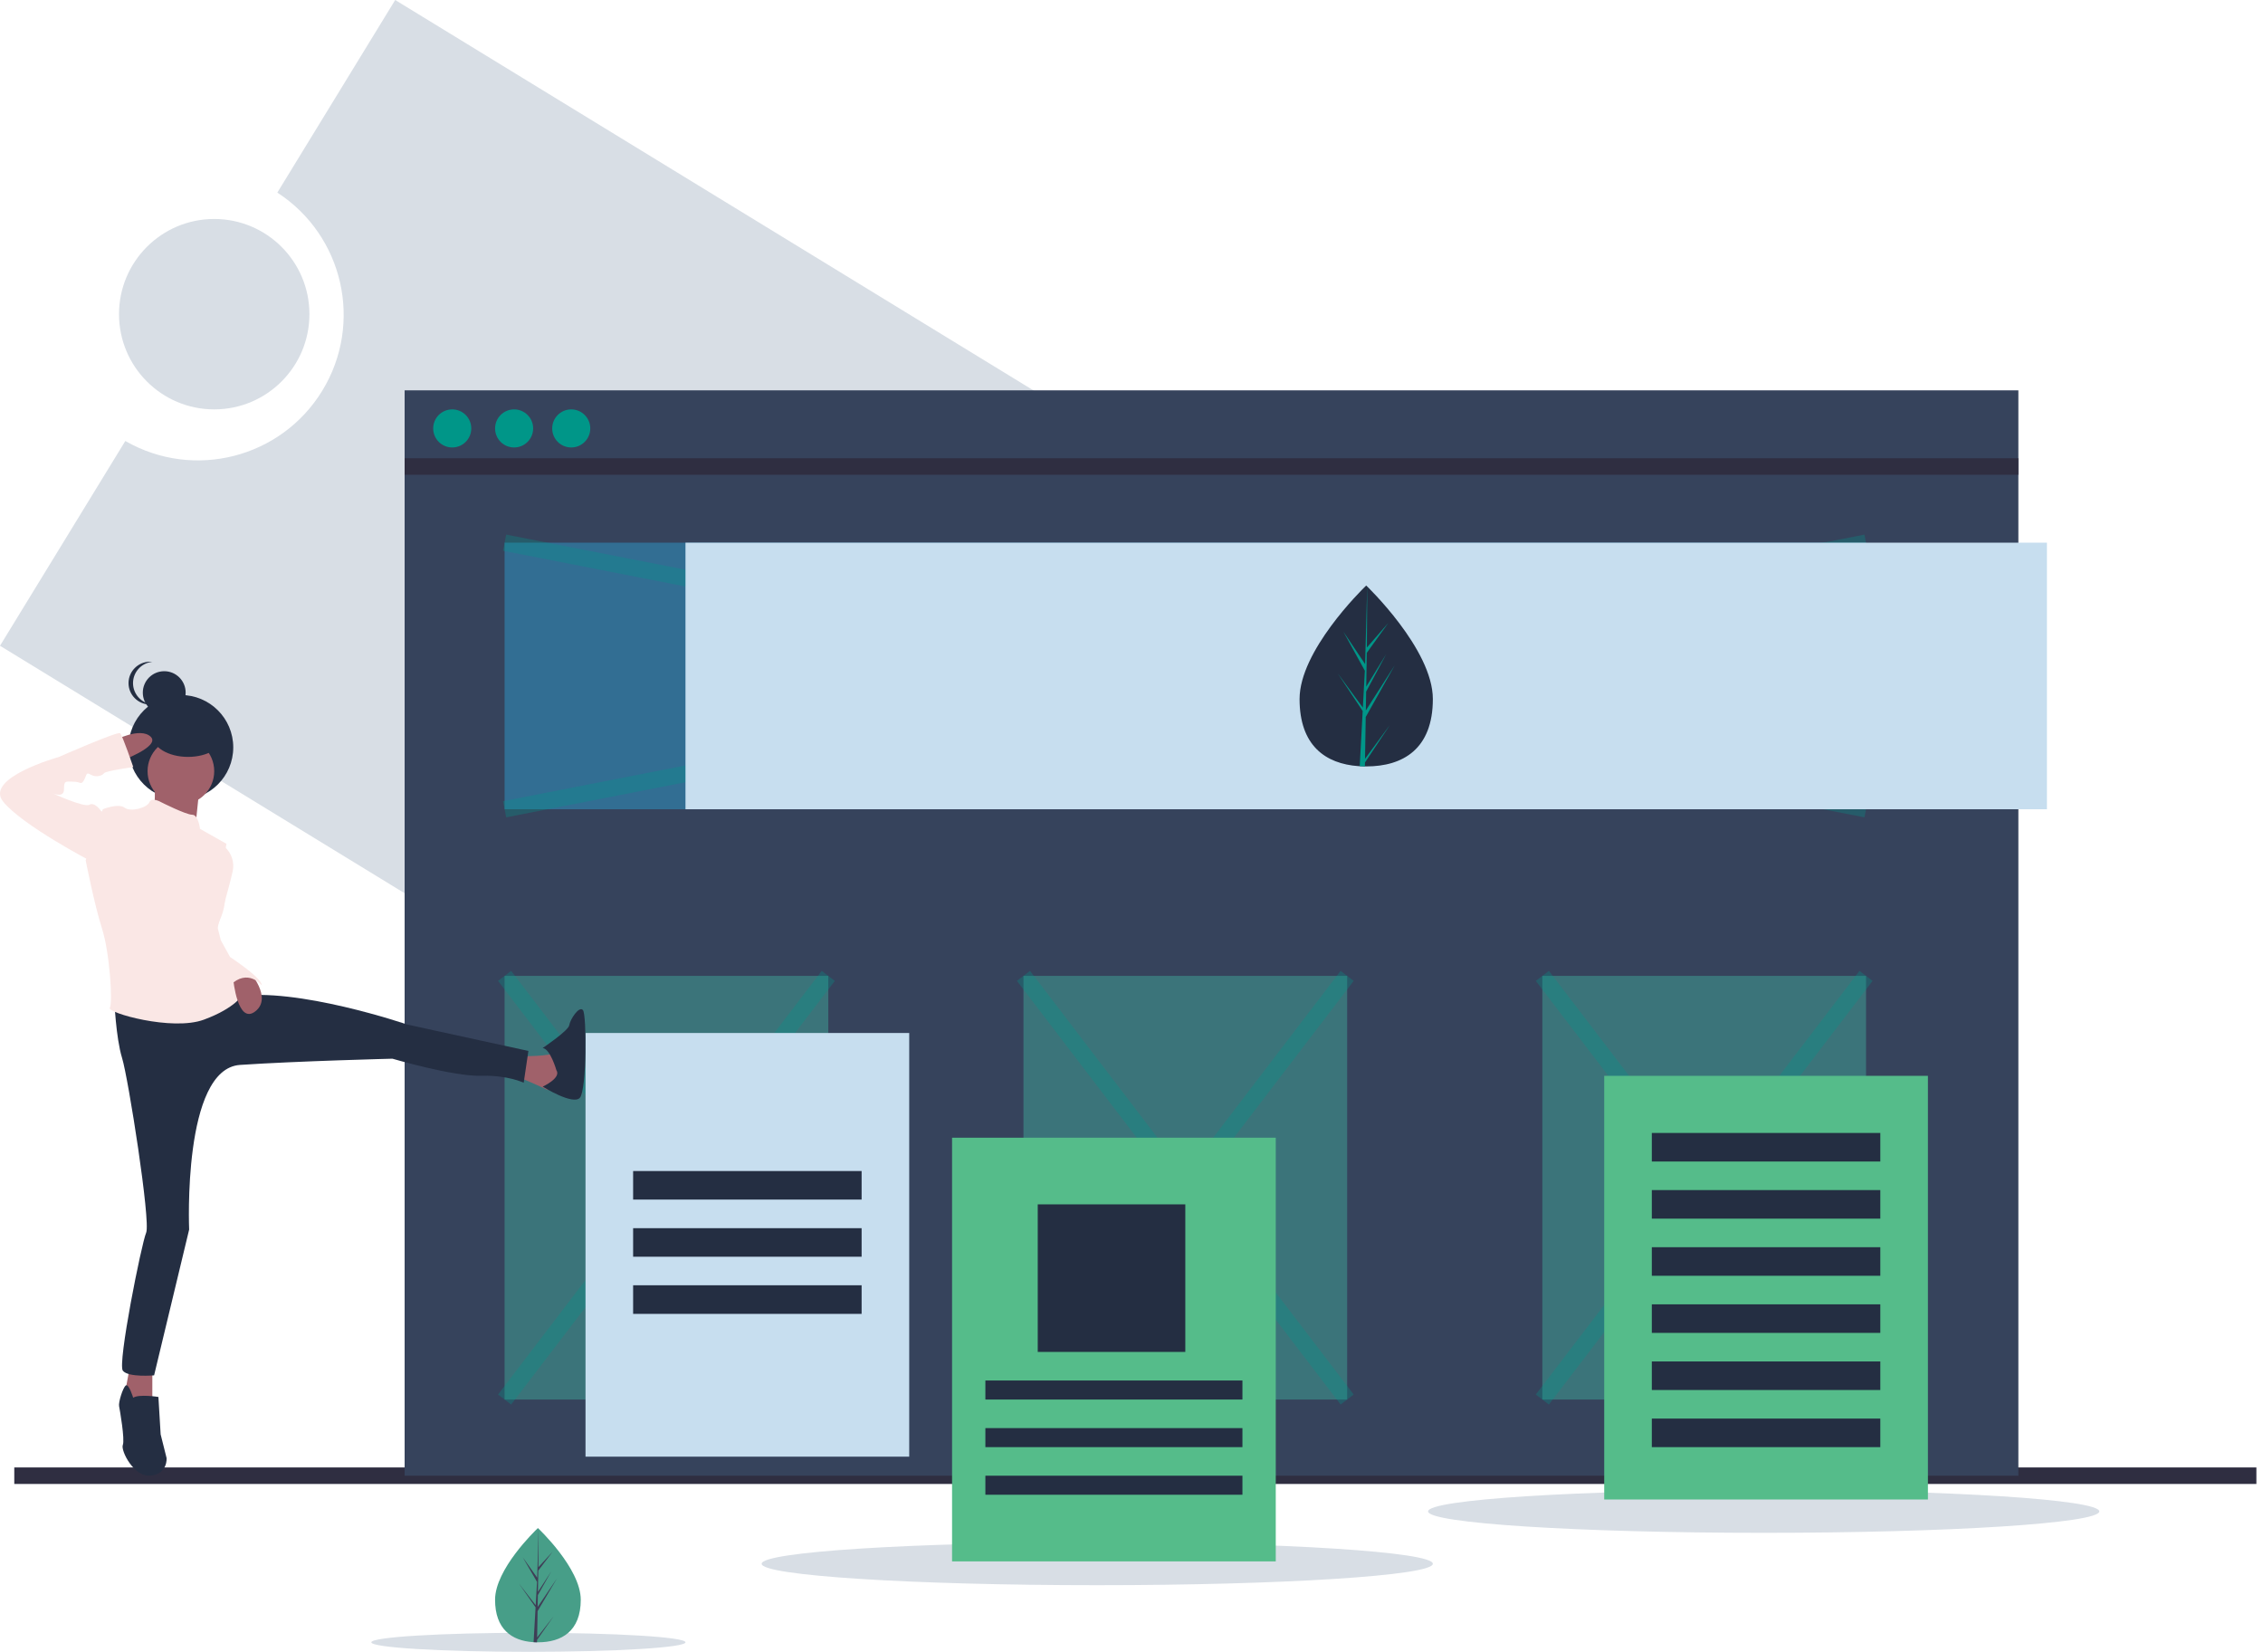
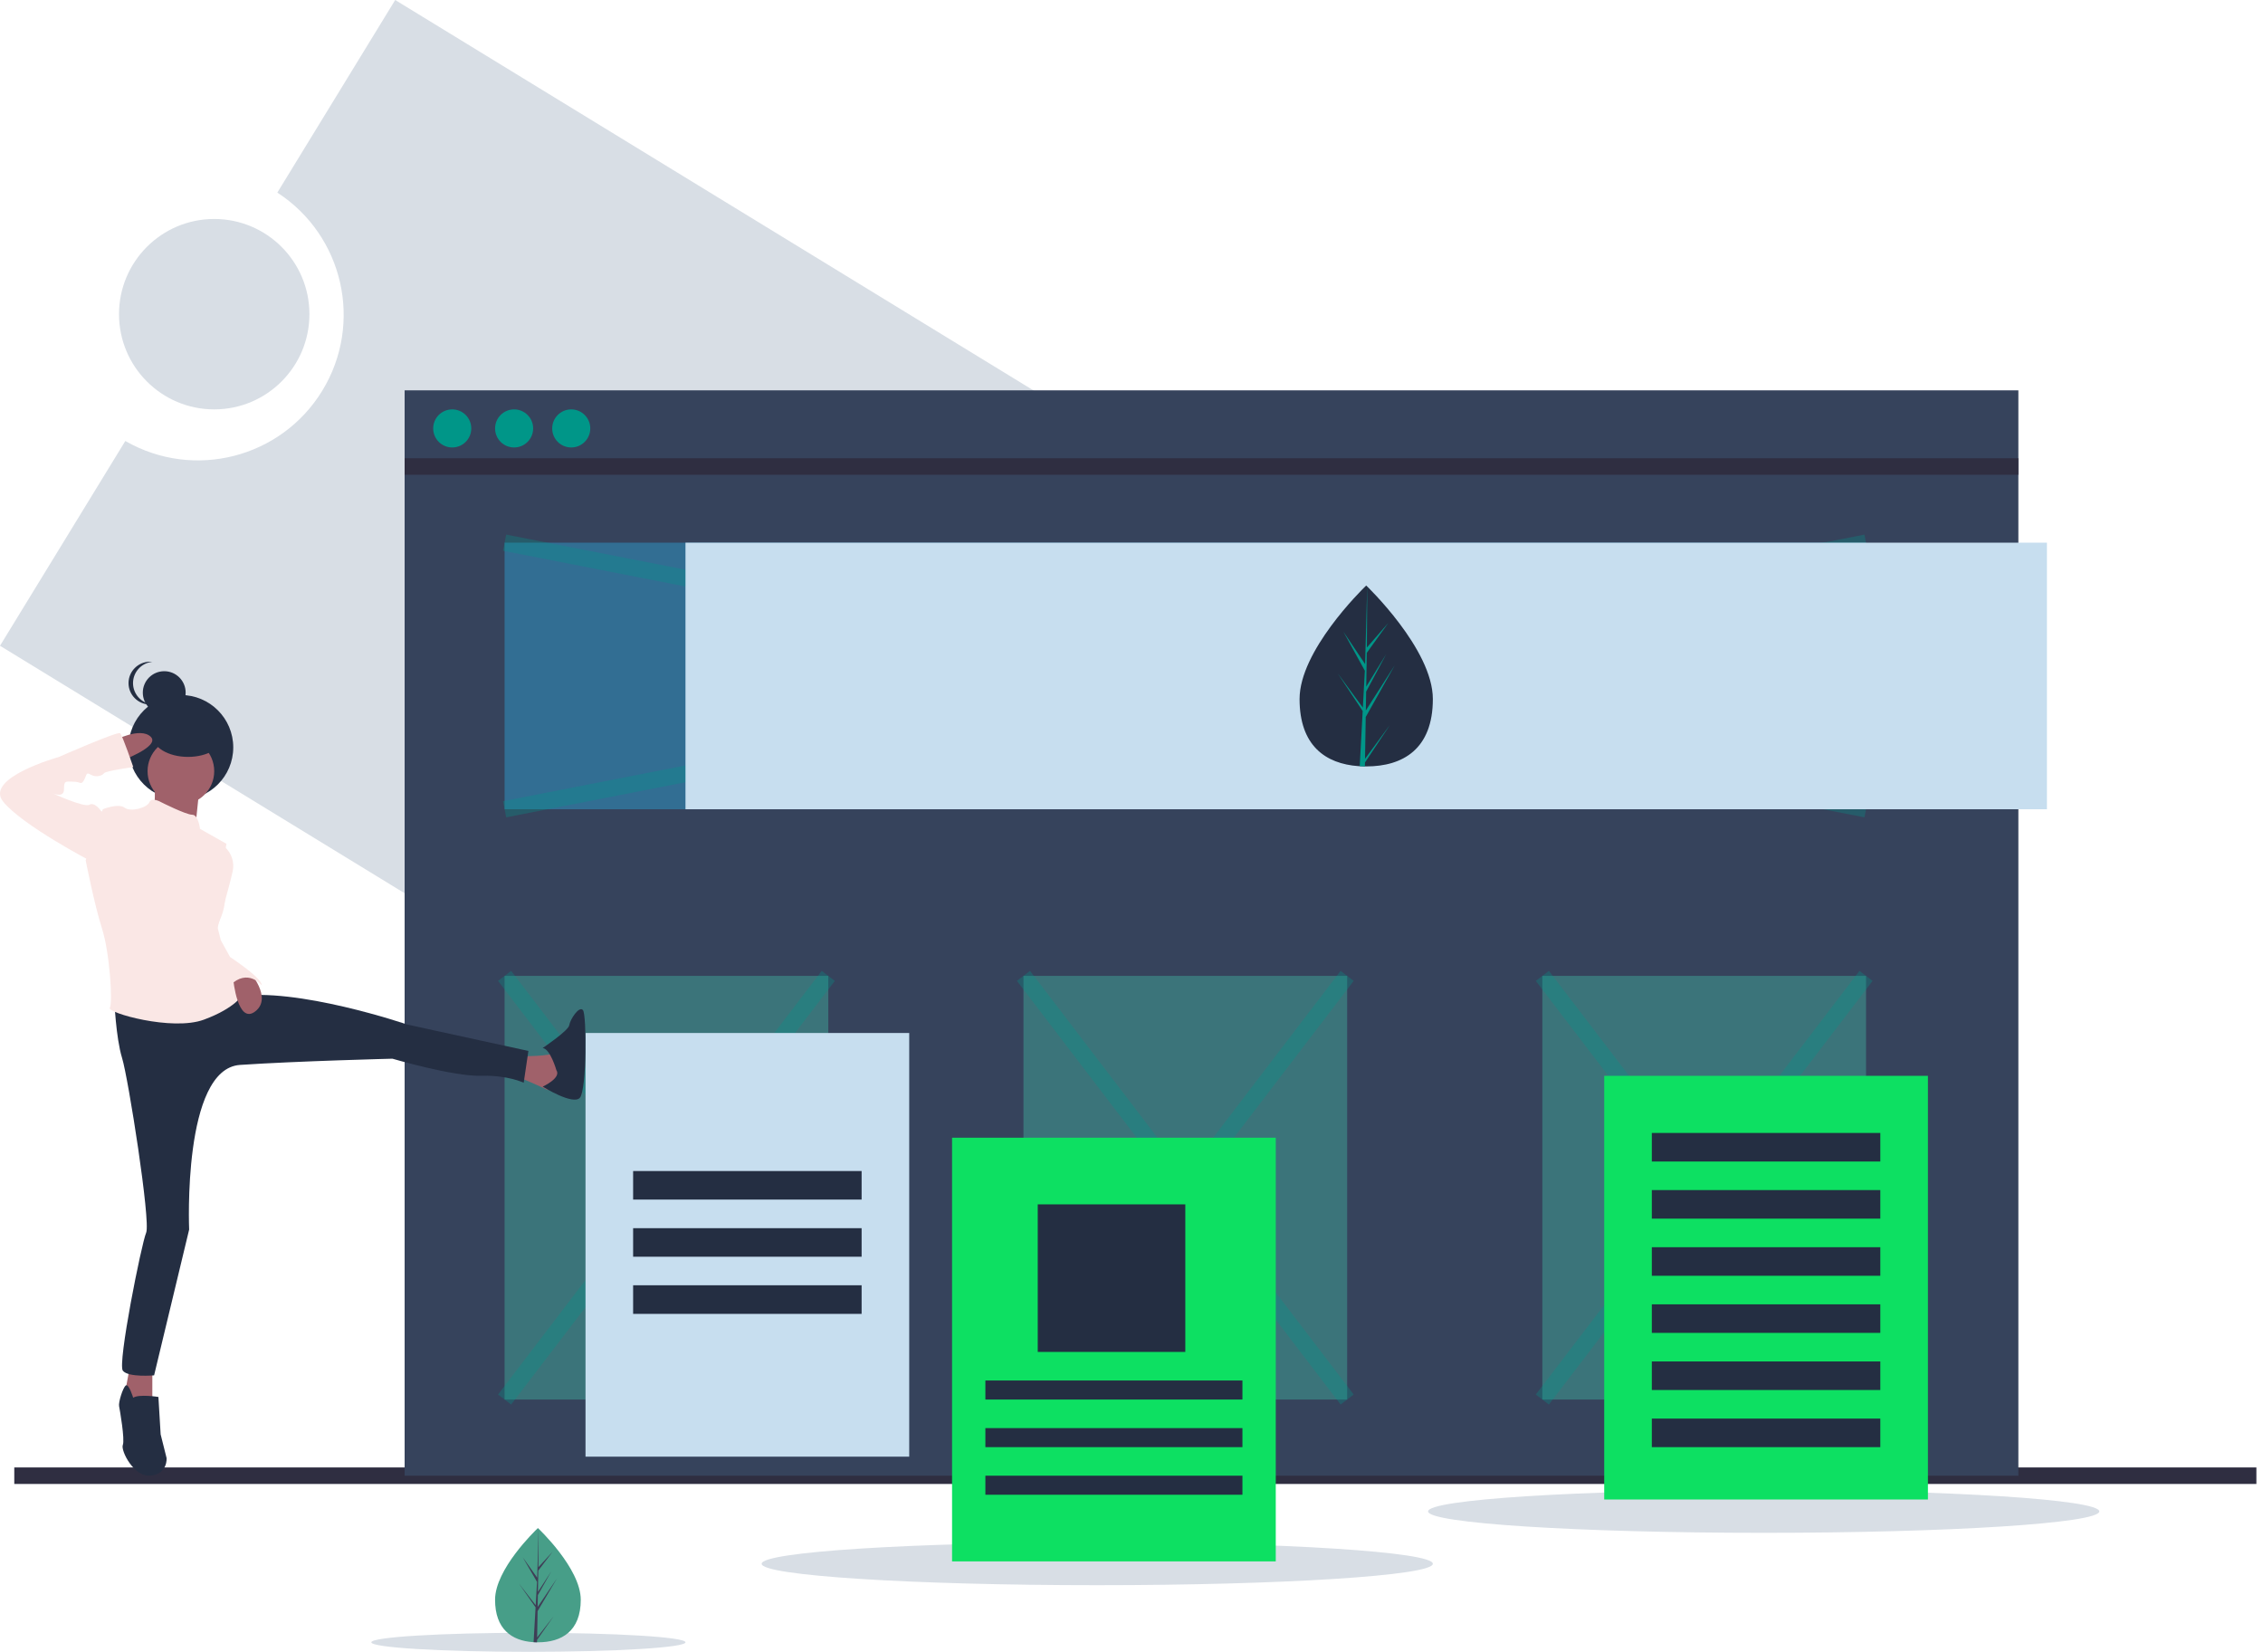
<svg xmlns="http://www.w3.org/2000/svg" width="274" height="200" viewBox="0 0 274 200">
  <g fill="none" fill-rule="evenodd">
    <path fill="#D8DEE5" fill-rule="nonzero" d="M47.85 0L33.579 23.319c8.015 5.204 10.426 15.842 5.438 23.992-4.987 8.15-15.56 10.847-23.843 6.082L0 78.187l146.386 89.536 47.85-78.187L47.85 0z" />
    <circle cx="25.937" cy="38.04" r="11.527" fill="#D8DEE5" fill-rule="nonzero" />
    <ellipse cx="132.853" cy="189.337" fill="#D8DEE5" fill-rule="nonzero" rx="40.634" ry="2.594" />
    <ellipse cx="63.977" cy="198.847" fill="#D8DEE5" fill-rule="nonzero" rx="19.02" ry="1.153" />
    <ellipse cx="213.545" cy="182.997" fill="#D8DEE5" fill-rule="nonzero" rx="40.634" ry="2.594" />
    <path stroke="#2F2E41" stroke-width="2" d="M1.729 178.674L273.199 178.674" />
    <path fill="#36435C" fill-rule="nonzero" d="M48.991 47.262H244.38V178.674H48.991z" />
    <path stroke="#2F2E41" stroke-width="2" d="M48.991 56.484L244.38 56.484" />
    <circle cx="54.755" cy="51.873" r="2.305" fill="#009688" fill-rule="nonzero" />
    <circle cx="62.248" cy="51.873" r="2.305" fill="#009688" fill-rule="nonzero" />
    <circle cx="69.164" cy="51.873" r="2.305" fill="#009688" fill-rule="nonzero" />
    <path fill="#326E93" fill-rule="nonzero" d="M61.095 65.706H225.936V97.983H61.095z" />
    <path stroke="#009688" stroke-width="2" d="M61.095 97.983L225.937 65.706M225.937 97.983L61.095 65.706" opacity=".3" />
    <path fill="#3B747A" fill-rule="nonzero" d="M61.095 118.156H100.288V169.453H61.095zM186.744 118.156H225.937V169.453H186.744zM123.919 118.156H163.112V169.453H123.919z" />
    <path stroke="#009688" stroke-width="2" d="M61.095 118.156L100.288 169.452M100.288 118.156L61.095 169.452M123.919 118.156L163.112 169.452M163.112 118.156L123.919 169.452M186.744 118.156L225.937 169.452M225.937 118.156L186.744 169.452" opacity=".3" />
    <path fill="#C7DEEF" fill-rule="nonzero" d="M82.997 65.706H247.838V97.983H82.997z" />
-     <path fill="#55BC8A" fill-rule="nonzero" d="M194.236 130.259H233.429V181.556H194.236z" />
+     <path fill="#0de062" fill-rule="nonzero" d="M194.236 130.259H233.429V181.556H194.236z" />
    <path fill="#242E42" fill-rule="nonzero" d="M200 137.176H227.666V140.634H200zM200 144.092H227.666V147.55H200zM200 151.009H227.666V154.467H200zM200 157.925H227.666V161.383H200zM200 164.841H227.666V168.299H200zM200 171.758H227.666V175.216H200z" />
    <path fill="#C7DEEF" fill-rule="nonzero" d="M70.893 125.072H110.086V176.369H70.893z" />
    <path fill="#242E42" fill-rule="nonzero" d="M76.657 141.787H104.323V145.245H76.657zM76.657 148.703H104.323V152.161H76.657zM76.657 155.62H104.323V159.078H76.657zM173.487 84.636c0 6.048-3.612 8.16-8.07 8.16-.102 0-.205-.002-.308-.004-.207-.004-.411-.014-.613-.028-4.022-.283-7.147-2.504-7.147-8.128 0-5.822 7.474-13.167 8.035-13.71l.001-.001.033-.032s8.069 7.694 8.069 13.743z" />
    <path fill="#009688" fill-rule="nonzero" d="M165.275 91.873l3.018-4.104-3.025 4.555-.008.471c-.211-.004-.42-.014-.627-.028l.325-6.051-.002-.047.005-.01.03-.57-3.031-4.568L165 85.66l.007.122.246-4.573-2.596-4.719 2.628 3.917.256-9.48v-.033.032L165.5 78.4l2.584-2.963-2.595 3.607-.068 4.094 2.413-3.929-2.423 4.532-.038 2.276 3.503-5.469-3.516 6.263-.085 5.062z" />
    <circle cx="21.902" cy="90.49" r="6.34" fill="#242E42" fill-rule="nonzero" />
    <path fill="#A0616A" fill-rule="nonzero" d="M18.745 94.524s.094 4.006-.283 4.103c-.377.098 5.18 1.661 5.18 1.661l.565-5.47-5.462-.294zM62.947 127.901s4.052 0 4.144-.487c.092-.486.92 3.99.92 3.99l-1.657.584s-3.13-1.46-3.407-1.46c-.276 0 0-2.627 0-2.627z" />
    <path fill="#242E42" fill-rule="nonzero" d="M67.363 129.565s-.737-2.579-1.657-2.674c0 0 3.13-2.102 3.221-2.77.093-.67 1.197-2.389 1.657-1.816.46.573.46 9.649-.368 10.604-.828.955-4.51-1.343-4.51-1.343s2.301-1.045 1.657-2z" />
    <path fill="#A0616A" fill-rule="nonzero" d="M15.733 165.418L14.986 169.464 18.444 170.029 18.444 165.418z" />
    <path fill="#242E42" fill-rule="nonzero" d="M16.126 169.232s-.539-1.756-.898-1.479c-.36.277-.899 2.033-.809 2.495.09.462.719 4.066.45 4.713-.27.647 1.347 3.974 3.413 3.697 2.067-.277 1.887-2.126 1.887-2.126l-.719-2.864-.27-4.529s-2.335-.37-3.054.093z" />
    <circle cx="19.885" cy="83.862" r="2.594" fill="#242E42" fill-rule="nonzero" />
    <path fill="#242E42" fill-rule="nonzero" d="M16.106 82.709c0-1.328 1.009-2.441 2.338-2.58-.09-.009-.181-.014-.272-.014-1.442 0-2.61 1.161-2.61 2.594 0 1.432 1.168 2.594 2.61 2.594.09 0 .181-.005.272-.014-1.33-.139-2.338-1.252-2.338-2.58z" />
    <circle cx="21.902" cy="93.372" r="4.035" fill="#A0616A" fill-rule="nonzero" />
    <path fill="#242E42" fill-rule="nonzero" d="M13.833 120.95s.19 4.698.946 7.141c.757 2.443 3.486 19.844 2.918 21.16-.568 1.315-3.486 15.865-2.823 16.71.662.846 3.784.564 3.784.564l4.243-17.65s-.837-19.468 6.164-19.938c7.002-.47 18.45-.752 18.45-.752s7.38 2.161 10.69 2.067c3.312-.094 5.204.846 5.204.846l.568-3.853-14.665-3.195s-13.435-4.604-20.814-3.383c-7.38 1.222-14.665.282-14.665.282z" />
    <path fill="#FAE7E5" fill-rule="nonzero" d="M19.508 97.126s-1.13-.666-1.412 0c-.283.665-2.26 1.236-3.013.665-.754-.57-2.637.19-2.637.19l-2.071 6.18s1.035 5.323 1.977 8.27c.942 2.947 1.318 9.03.942 9.6-.377.571 7.532 2.853 11.393 1.427 3.86-1.426 4.708-3.042 4.708-3.042s-4.237-6.084-2.825-8.936c1.412-2.852.283-6.084.283-6.084l.564-3.232-3.2-1.806s-.19-1.711-.943-1.711c-.753 0-3.766-1.521-3.766-1.521z" />
    <path fill="#FAE7E5" fill-rule="nonzero" d="M25.887 102.594h1.378c.777.726 1.125 1.802.919 2.846-.368 1.745-2.025 7.528-2.025 7.528l-1.375-3.58 1.103-6.794z" />
    <path fill="#A0616A" fill-rule="nonzero" d="M30.141 117.58s2.916 3.194.773 4.87c-2.144 1.676-2.672-3.845-2.672-3.845l1.9-1.026z" />
    <path fill="#FAE7E5" fill-rule="nonzero" d="M26.077 111.24l.656 2.596 1.125 2.04s3.842 2.505 3.842 3.432c0 0-1.687-2.133-3.842 0l-1.921-4.59.14-3.479z" />
    <ellipse cx="22.767" cy="89.049" fill="#242E42" fill-rule="nonzero" rx="4.323" ry="2.594" />
    <path fill="#A0616A" fill-rule="nonzero" d="M13.833 89.652s3.133-1.65 4.406-.459c1.274 1.192-3.819 3.026-3.819 3.026l-.587-2.567z" />
    <path fill="#FAE7E5" fill-rule="nonzero" d="M12.876 98.645l-.653-.466s-.746-1.117-1.398-.744c-.653.372-4.475-1.396-4.475-1.396s1.398.651 1.398-.466.187-.93 1.119-.93c.932 0 .932.465 1.305-.187.373-.651.187-1.024.84-.651.652.372 1.397.093 1.584-.187.186-.279 3.542-.744 3.542-.744s-1.305-3.817-1.584-4.096c-.28-.279-7.458 2.886-7.458 2.886s-9.043 2.513-6.712 5.398c2.33 2.886 10.72 7.26 10.72 7.26l1.772-5.677z" />
-     <path fill="#55BC8A" fill-rule="nonzero" d="M115.274 137.752H154.467V189.049H115.274z" />
+     <path fill="#0de062" fill-rule="nonzero" d="M115.274 137.752H154.467V189.049H115.274z" />
    <path fill="#242E42" fill-rule="nonzero" d="M125.648 145.821H143.515V163.688H125.648zM119.308 167.147H150.432V169.452H119.308zM119.308 172.911H150.432V175.216H119.308zM119.308 178.674H150.432V180.979H119.308z" />
    <path fill="#479E88" fill-rule="nonzero" d="M70.317 193.694c0 3.82-2.322 5.153-5.187 5.153-.067 0-.133 0-.2-.002-.132-.003-.263-.009-.393-.018-2.586-.178-4.595-1.58-4.595-5.133 0-3.677 4.805-8.316 5.166-8.66l.022-.02s5.187 4.86 5.187 8.68z" />
    <path fill="#3F3D56" fill-rule="nonzero" d="M65.035 198.265l2.011-2.593-2.016 2.878-.006.297c-.14-.003-.28-.009-.418-.017l.217-3.823-.001-.03.003-.005.02-.36-2.02-2.885 2.027 2.613.005.077.164-2.888-1.731-2.98 1.752 2.473.17-5.987v-.02.02l-.028 4.72 1.723-1.871-1.73 2.278-.045 2.586 1.609-2.482-1.616 2.862-.025 1.438 2.335-3.454-2.344 3.956-.056 3.197z" />
  </g>
</svg>
